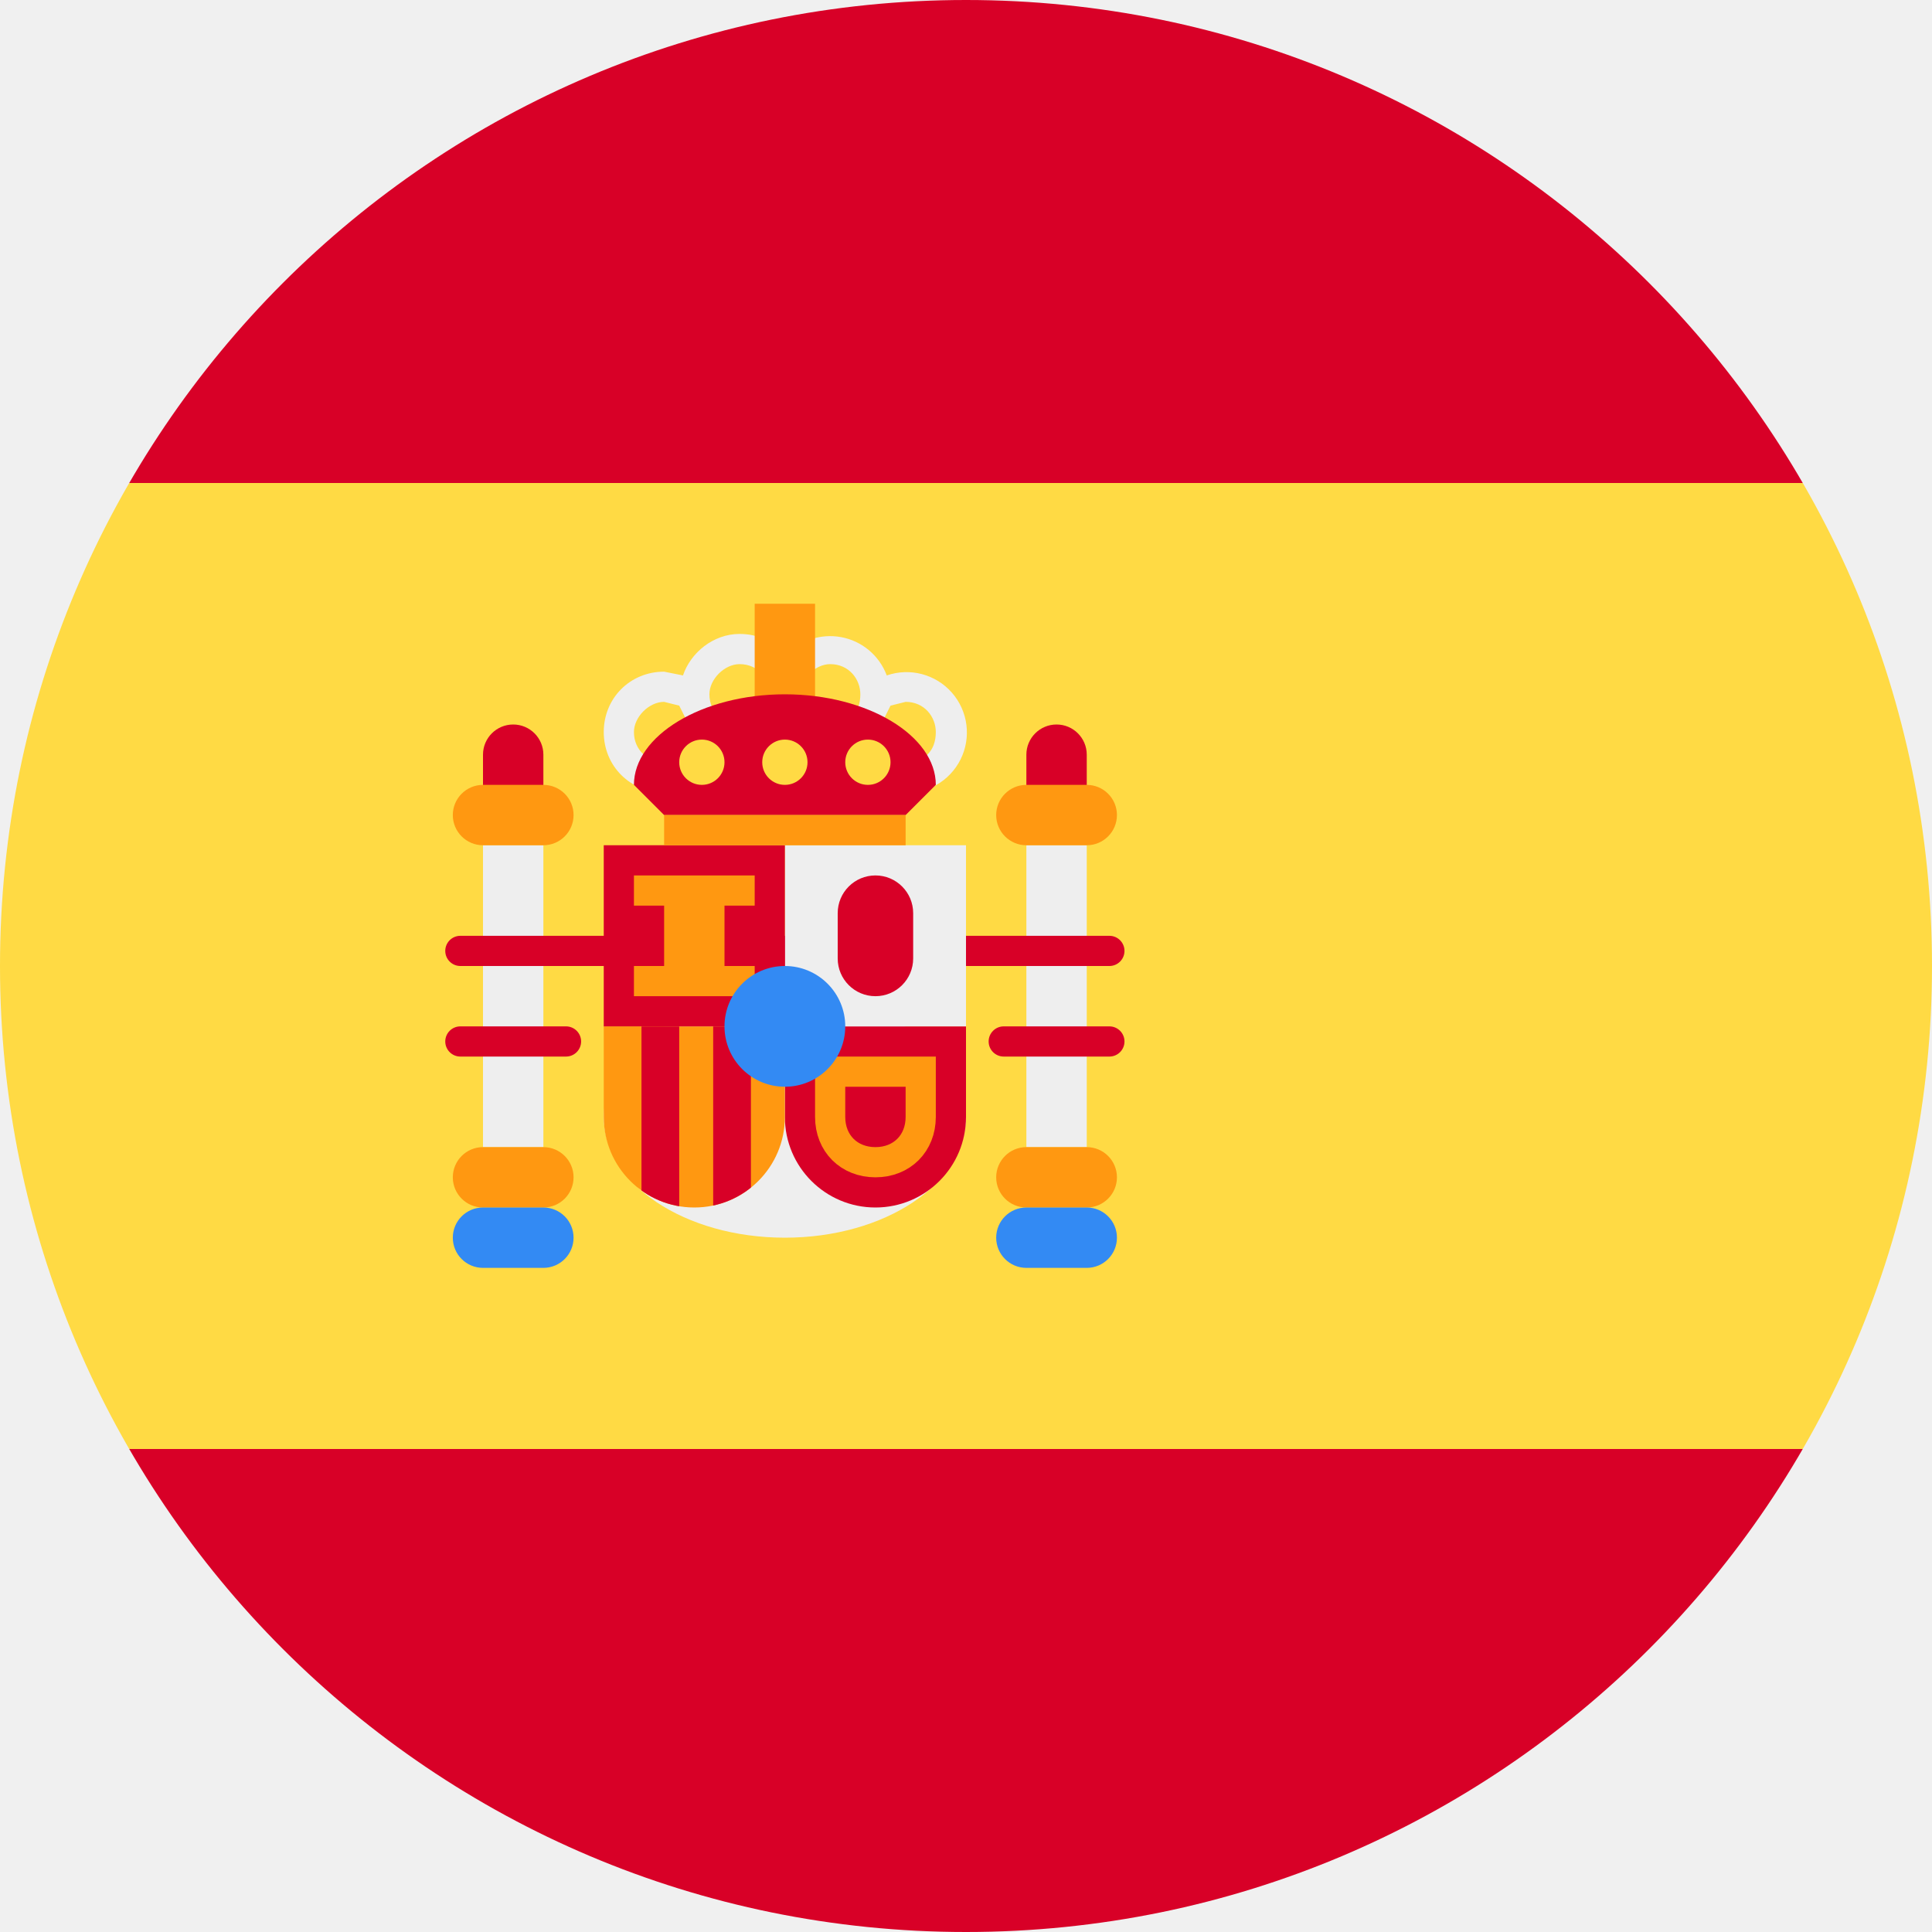
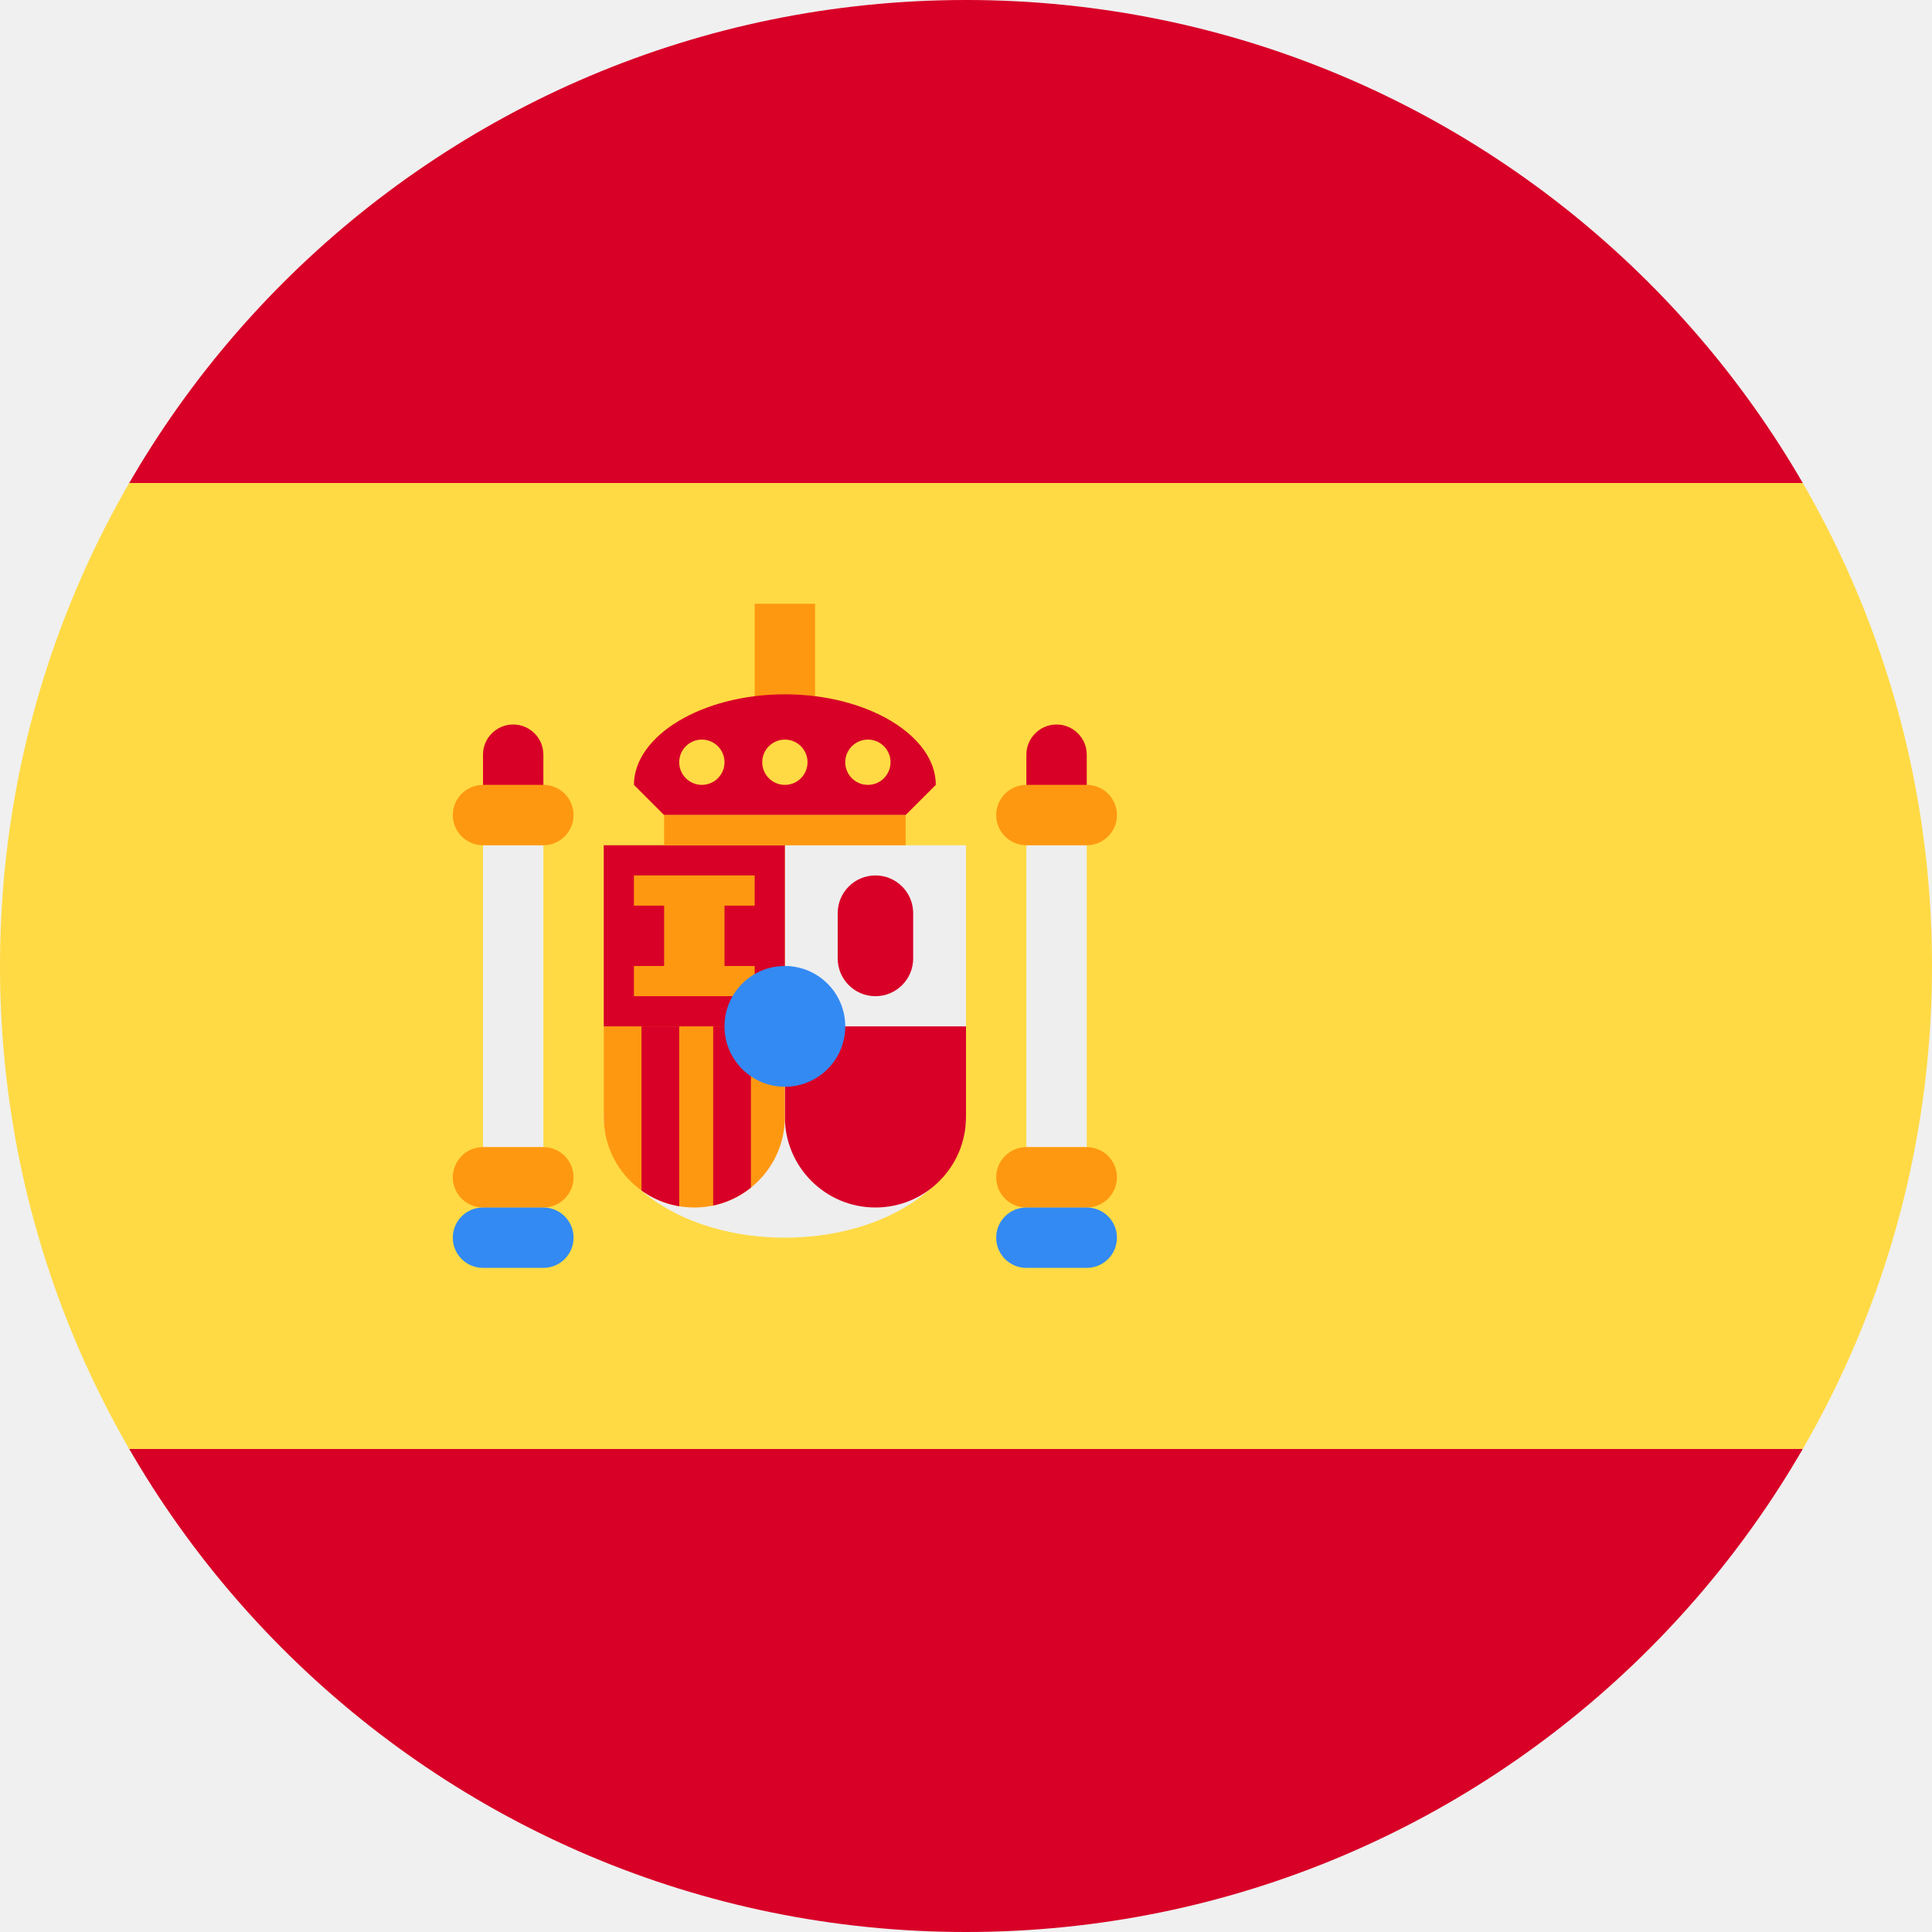
<svg xmlns="http://www.w3.org/2000/svg" viewBox="0 0 512 512">
  <mask id="a">
    <circle cx="256" cy="256" r="256" fill="#fff" />
  </mask>
  <mask id="b">
-     <path fill="#fff" d="M160 272v24a24 24 0 0024 24 24 24 0 0024-24v-24h-24z" />
+     <path fill="#fff" d="M160 272v24a24 24 0 0 0 24 24 24 24 0 0 0 24-24 24 24 0 0 0 0-.2v-24h-24z" />
  </mask>
  <g mask="url(#a)">
    <path fill="#d80027" d="M0 0h512v512H0z" />
    <path fill="#ffda44" d="M0 128h512v256H0z" />
    <g fill="#eee">
      <path d="M144 304h-16v-80h16zm128 0h16v-80h-16z" />
      <ellipse cx="208" cy="296" rx="48" ry="32" />
    </g>
    <g fill="#d80027">
      <rect width="16" height="24" x="128" y="192" rx="8" />
      <rect width="16" height="24" x="272" y="192" rx="8" />
-       <path d="M208 272v24a24 24 0 0024 24 24 24 0 0024-24v-24h-24z" />
+       <path d="M208 272v24a24 24 0 0 0 24 24 24 24 0 0 0 24-24 24 24 0 0 0 0-.2v-24h-24z" />
    </g>
    <g fill="#ff9811">
      <rect width="32" height="16" x="120" y="208" ry="8" />
      <rect width="32" height="16" x="264" y="208" ry="8" />
      <rect width="32" height="16" x="120" y="304" rx="8" />
      <rect width="32" height="16" x="264" y="304" rx="8" />
-       <path d="M160 272v24a24 24 0 0024 24 24 24 0 0024-24v-24h-24z" />
+       <path d="M160 272v24a24 24 0 0 0 24 24 24 24 0 0 0 24-24 24 24 0 0 0 0-.2v-24h-24z" />
    </g>
    <path d="M122 252h172m-172 24h28m116 0h28" />
-     <path fill="#d80027" d="M122 248a4 4 0 00-4 4 4 4 0 004 4h172a4 4 0 004-4 4 4 0 00-4-4zm0 24a4 4 0 00-4 4 4 4 0 004 4h28a4 4 0 004-4 4 4 0 00-4-4zm144 0a4 4 0 00-4 4 4 4 0 004 4h28a4 4 0 004-4 4 4 0 00-4-4z" />
-     <path fill="#eee" d="M196 168c-7 0-13 5-15 11l-5-1c-9 0-16 7-16 16s7 16 16 16c7 0 13-4 15-11a16 16 0 0017-4 16 16 0 0017 4 16 16 0 1010-20 16 16 0 00-27-5c-3-4-7-6-12-6zm0 8c5 0 8 4 8 8 0 5-3 8-8 8-4 0-8-3-8-8 0-4 4-8 8-8zm24 0c5 0 8 4 8 8 0 5-3 8-8 8-4 0-8-3-8-8 0-4 4-8 8-8zm-44 10l4 1 4 8c0 4-4 7-8 7s-8-3-8-8c0-4 4-8 8-8zm64 0c5 0 8 4 8 8 0 5-3 8-8 8-4 0-8-3-8-7l4-8 4-1z" />
-     <path fill="none" stroke="#ff9811" stroke-width="8" d="M220 284v12c0 7 5 12 12 12s12-5 12-12v-12z" />
+     <g fill="#ffda44">
+       <circle cx="176" cy="194" r="12" />
+       <circle cx="196" cy="184" r="12" />
+       <circle cx="240" cy="194" r="12" />
+       <circle cx="220" cy="184" r="12" />
+     </g>
+     <path fill="none" d="M220 284v12c0 7 5 12 12 12s12-5 12-12v-12z" />
    <path fill="#ff9811" d="M200 160h16v32h-16z" />
    <path fill="#eee" d="M208 224h48v48h-48z" />
    <g fill="#d80027">
-       <path d="M248 208l-8 8h-64l-8-8c0-13 18-24 40-24s40 11 40 24zm-88 16h48v48h-48z" />
+       <path d="m248 208-8 8h-64l-8-8c0-13 18-24 40-24s40 11 40 24zm-88 16h48v48h-48z" />
      <rect width="20" height="32" x="222" y="232" rx="10" ry="10" />
      <g mask="url(#b)">
        <path d="M170 272h10v48h-10zm19 0h10v48h-10z" />
      </g>
    </g>
    <path fill="#ff9811" d="M168 232v8h8v16h-8v8h32v-8h-8v-16h8v-8zm8-16h64v8h-64z" />
    <g fill="#ffda44">
      <circle cx="186" cy="202" r="6" />
      <circle cx="208" cy="202" r="6" />
      <circle cx="230" cy="202" r="6" />
    </g>
    <g fill="#338af3">
      <circle cx="208" cy="272" r="16" />
      <rect width="32" height="16" x="264" y="320" ry="8" />
      <rect width="32" height="16" x="120" y="320" ry="8" />
    </g>
  </g>
</svg>
